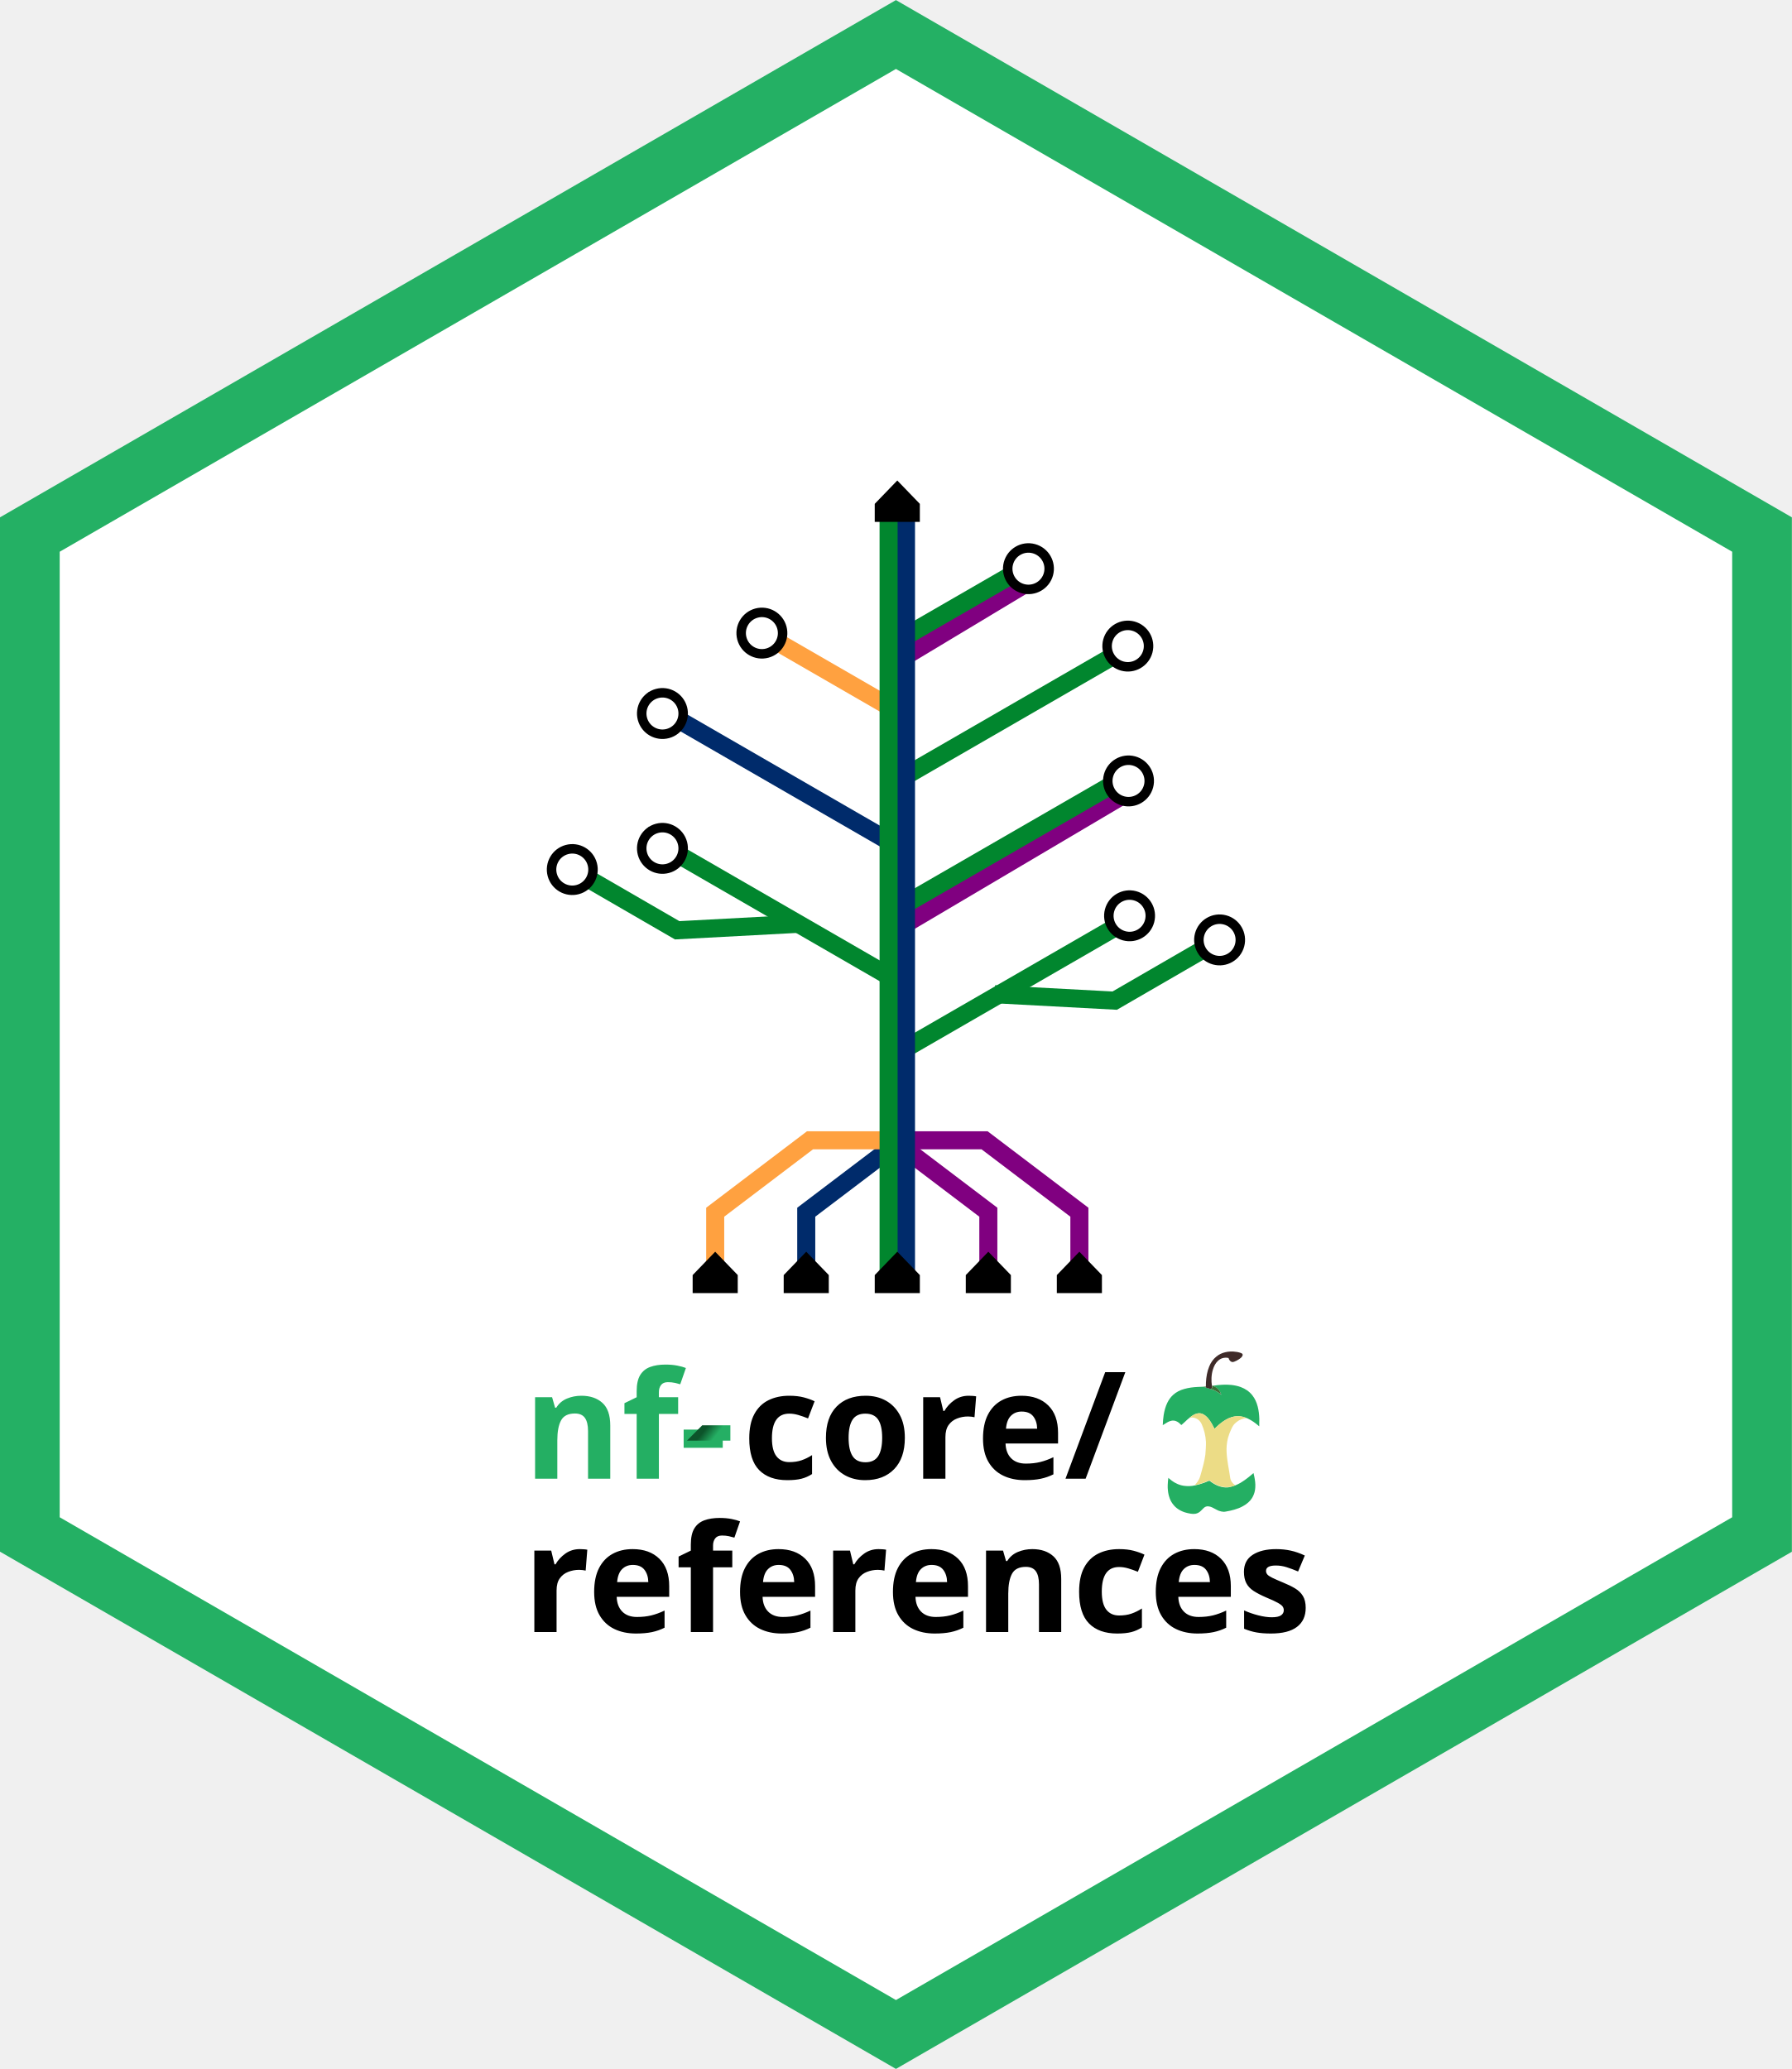
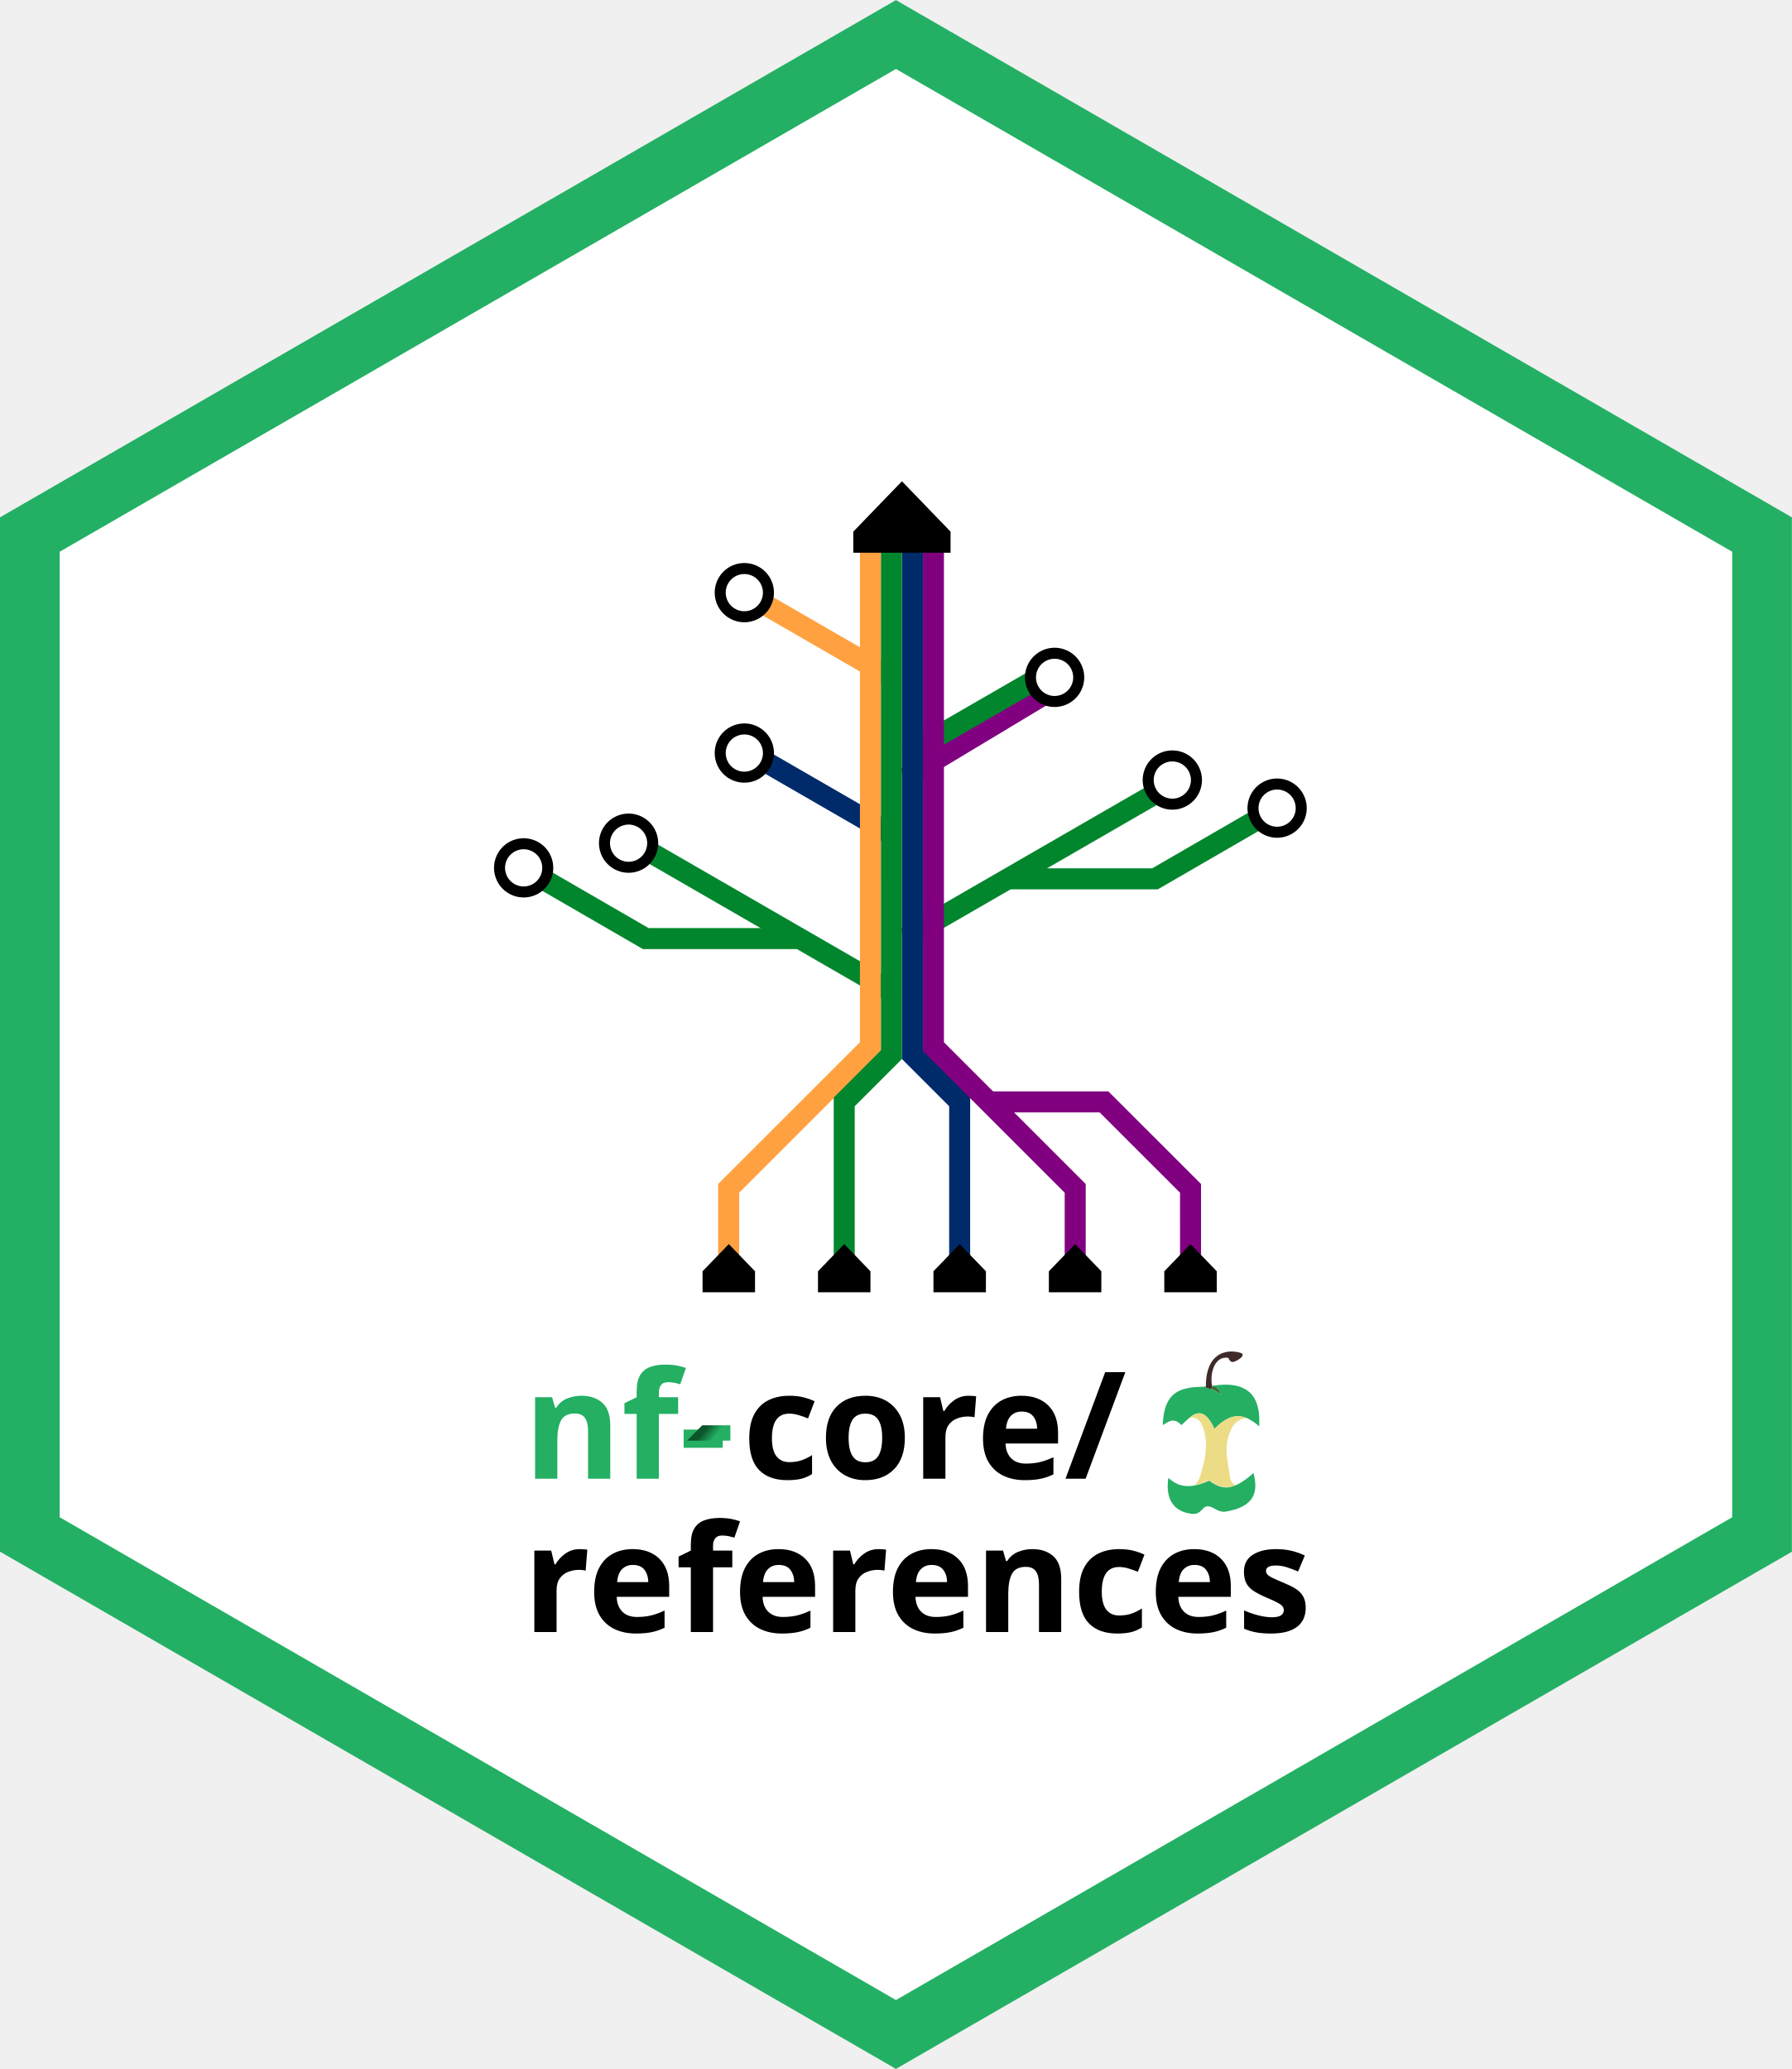
<svg xmlns="http://www.w3.org/2000/svg" width="4.399cm" height="5.08cm" viewBox="0 0 43.994 50.8" version="1.1" id="svg1">
  <defs id="defs1">
    <linearGradient id="f-22-3-1-7-8-1" x2="1" gradientTransform="matrix(37.93567,29.63859,-29.63859,37.93567,121.0979,274.1973)" gradientUnits="userSpaceOnUse">
      <stop id="stop12-6-8-2-3-6-1" offset="0" stop-color="#0c542a" />
      <stop id="stop14-1-5-0-3-8-5" offset=".215" stop-color="#0c542a" />
      <stop id="stop16-0-6-0-9-84-9" offset=".58" stop-color="#25af64" />
      <stop id="stop18-61-1-6-2-3-7" offset=".847" stop-color="#25af64" />
      <stop id="stop20-5-1-3-4-1-7" offset="1" stop-color="#25af64" />
    </linearGradient>
  </defs>
  <g id="layer1" transform="translate(-71.26857,-58.86979)">
    <g id="g10" transform="matrix(0.06595672,0,0,0.06595672,130.9337,79.44458)">
      <g id="g2-2-7-6-0-6" transform="matrix(0.2645833,0,0,0.2645833,-4127.828,-320.8078)">
        <path class="st0" d="m 13442.739,2896.002 -1218.5,-703.5 v -1407 l 1218.5,-703.5 1218.5,703.5 v 1407 z" id="path1-5-1-5-1-7-9-4-6-5" style="fill:#ffffff;fill-opacity:1;stroke:#000000" />
        <path class="st1" d="m 13442.739,2944.502 -1260.5,-727.8 v -1455.4 l 1260.5,-727.8 1260.5,727.8 v 1455.5 z m -1176.5,-776.2 1176.5,679.3 1176.5,-679.3 v -1358.6 l -1176.5,-679.3 -1176.5,679.3 z" id="path2-9-6-2-8-0-2-8-89-6" style="fill:#24b064;fill-opacity:1;stroke:none" />
      </g>
      <g id="g469-8-7-2-3" transform="matrix(0.2645833,0,0,0.2645833,-6110.631,-276.9723)">
        <g id="g24-3-2-66-9" transform="translate(20538.471,2032.072)">
          <text xml:space="preserve" style="font-size:209.867px;line-height:1.15;font-family:Inter;-inkscape-font-specification:Inter;text-align:end;text-decoration-color:#000000;letter-spacing:0px;text-anchor:end;fill:#000000;fill-opacity:1;stroke:none;stroke-width:8.118;stroke-dasharray:8.118, 8.118;paint-order:stroke markers fill" x="-126.774" y="132.044" id="text14-0-4-8-3-49-4">
            <tspan id="tspan14-9-8-7-5-5-8" x="-126.774" y="132.044" style="font-style:normal;font-variant:normal;font-weight:bold;font-stretch:normal;font-size:209.867px;font-family:'Maven Pro';-inkscape-font-specification:'Maven Pro Bold';text-align:start;text-anchor:start;fill:#000000;fill-opacity:1;stroke:none">references</tspan>
          </text>
          <g id="g15-1-1-3-1-0-1" transform="translate(3.4958484e-6,-433.0013)">
            <g id="g18-7-0-1-7-4-2">
              <g id="layer2-7-3-0-8-8-9" style="display:inline" transform="translate(-174.624,108)">
                <g id="g4209-1-0-0-9-7-3">
                  <path id="path24-1-4-5-4-1-9" d="m 1084.1,163.75 v 3.6 c -0.1,0 -0.1,0 -0.2,0.1 l -1.8,-1.5 c -4,-3.4 -8.3,-6.4 -13.1,-8.8 -0.8,-0.4 -1.6,-0.9 -2.5,-1.1 -0.1,-0.1 -0.2,-0.2 -0.3,-0.2 -1.8,-0.7 -3.6,-1.3 -5.5,-1.8 -4.1,-0.9 -8.2,-1 -12.3,-0.2 -5.3,1.1 -10,3.4 -14.5,6.4 -4.4,3 -8.4,6.5 -12.1,10.2 -0.7,0.7 -0.7,0.7 -1.1,-0.2 -2,-4.1 -4.2,-8.1 -6.9,-11.8 -2.1,-2.8 -4.4,-5.4 -7.4,-7.2 -3,-1.9 -6.3,-2.6 -9.8,-1.7 -4.3,1 -7.8,3.6 -11.1,6.4 -2,1.5 -3.8,3.3 -5.6,5 -1.7,1.5 -3.3,3 -5,4.5 -0.3,0.3 -0.5,0.3 -0.8,0 -1.7,-1.8 -3.5,-3.4 -5.6,-4.5 -3.1,-1.7 -6.3,-1.9 -9.6,-0.8 -2.8,0.9 -5.2,2.4 -7.7,4 -1,0.6 -1.9,1.3 -2.9,1.8 v -0.2 c 0.1,-0.2 0.1,-0.4 0.1,-0.6 0.2,-4.4 0.5,-8.9 1.2,-13.3 1,-6.1 2.5,-12 5.2,-17.5 2,-4.1 4.7,-7.9 8.1,-11 4.5,-4.1 9.8,-6.7 15.6,-8.3 6.3,-1.8 12.7,-2.6 19.2,-2.9 2.6,-0.1 5.1,-0.2 7.7,-0.3 1.3,0.5 2.6,0.8 3.9,1.2 1.9,0.6 3.8,1.2 5.7,1.7 1,0.4 1.9,0.7 2.9,1.1 3.7,1.3 7.3,3 10.4,5.5 0.8,0.6 1.6,1.3 2.4,2 -0.2,-0.6 -0.4,-1.1 -0.6,-1.7 -1.4,-3.7 -3.5,-6.7 -6.9,-8.8 -1.4,-0.9 -2.9,-1.5 -4.4,-2.3 0.1,0 0.3,0 0.4,-0.1 4.5,-0.8 9.1,-1.2 13.7,-1.4 3.9,-0.2 7.9,-0.1 11.8,0.3 4.6,0.5 9.1,1.4 13.4,3 6.4,2.4 11.9,6.1 16.2,11.5 3.7,4.7 6.1,10.1 7.6,15.9 1.5,5.7 2.1,11.6 2.3,17.5 -0.1,2.1 -0.1,4.3 -0.1,6.5" class="st0" style="fill:#24af63" />
                  <path id="path26-5-4-0-1-72-0" d="m 1084.1,157.15 h 0.1 v 6.6 h -0.1 z" class="st4" style="fill:#ecdc86" />
                  <path id="path28-9-4-3-6-7-8" d="m 1047.6,62.25 v 0.1 h -4.5 v -0.1 z" style="fill:#a0918f" />
                  <path id="path30-7-4-1-4-2-8" d="m 1050.5,250.65 c 2.5,-1 4.9,-2.3 7.3,-3.6 2.8,-1.7 5.4,-3.5 8,-5.4 2.2,-1.6 4.3,-3.3 6.4,-5.1 l 3.6,-3 c 0.2,-0.2 0.2,-0.1 0.3,0.1 0.4,1.6 0.7,3.3 1.1,5 0.5,2.3 0.8,4.6 1.1,6.9 0.3,2.7 0.4,5.3 0.2,8 -0.2,3.3 -0.8,6.6 -2,9.7 q -1.05,2.85 -2.7,5.4 c -1.4,2.2 -3,4.2 -5,5.9 -2.3,2.1 -4.9,3.9 -7.7,5.4 -3.7,2.1 -7.7,3.6 -11.8,4.8 -3.9,1.2 -7.9,2 -11.9,2.7 -1.1,0.2 -2.2,0.4 -3.3,0.4 -2.3,-0.1 -4.6,-0.6 -6.8,-1.4 -3.3,-1.3 -6.2,-3.3 -9.5,-4.8 -1.8,-0.8 -3.6,-1.4 -5.5,-1.5 -2.5,-0.2 -4.6,0.7 -6.4,2.4 l -3.9,3.9 c -2.2,2.2 -4.8,3.7 -7.9,4.2 -2.1,0.3 -4.1,0.2 -6.2,-0.1 -2.9,-0.4 -5.7,-1.1 -8.4,-1.9 -4,-1.3 -7.7,-3.1 -11.1,-5.7 -3.2,-2.4 -5.7,-5.4 -7.8,-8.8 -2.1,-3.5 -3.3,-7.2 -4.2,-11.1 -0.4,-1.7 -0.6,-3.5 -0.8,-5.2 -0.3,-2.5 -0.4,-4.9 -0.3,-7.4 0.1,-3.5 0.4,-6.9 0.9,-10.4 0.4,0.4 0.8,0.7 1.1,1 2.2,2 4.7,3.8 7.3,5.4 2.9,1.7 6.1,3.1 9.4,4 2.2,0.6 4.5,1 6.8,1.1 1.9,0.2 3.8,0.2 5.7,0.1 2.2,-0.1 4.5,-0.3 6.7,-0.9 0.3,0 0.6,0 0.8,-0.1 q 3,-0.6 6,-1.5 c 2.3,-0.7 4.5,-1.4 6.7,-2.2 2.1,-0.8 4.3,-1.7 6.4,-2.6 0.6,-0.3 1,-0.2 1.5,0.2 3.5,2.7 7.3,5 11.4,6.7 4.6,1.8 9.3,2.7 14.2,2.3 3.6,-0.7 7,-1.6 10.3,-2.9" class="st0" style="fill:#24af63" />
                  <path id="path32-7-7-80-3-26-5" d="m 1050.5,250.65 c -3.3,1.3 -6.7,2.2 -10.2,2.5 -4.9,0.4 -9.6,-0.5 -14.2,-2.3 -4.1,-1.6 -7.9,-3.9 -11.4,-6.7 -0.5,-0.4 -0.9,-0.5 -1.5,-0.2 -2.1,0.9 -4.2,1.8 -6.4,2.6 -2.2,0.8 -4.4,1.6 -6.7,2.2 -2,0.6 -4,1 -6,1.5 -0.3,0.1 -0.6,0.1 -0.8,0.1 l 2.1,-2.4 c 2.8,-3.2 4.8,-6.9 5.9,-11.1 1.6,-5.6 3.2,-11.3 4.6,-17 1,-4.2 1.8,-8.4 2.4,-12.7 0.4,-3.1 1,-14.9 0.8,-17.7 -0.5,-8.6 -2.4,-16.8 -5.9,-24.7 -2.1,-4.7 -5.7,-7.9 -10.7,-9.2 -2.2,-0.6 -4.4,-0.4 -6.5,0.3 -0.2,0.1 -0.3,0.2 -0.5,0.1 3.3,-2.8 6.7,-5.4 11.1,-6.4 3.5,-0.8 6.8,-0.2 9.8,1.7 3,1.9 5.3,4.4 7.4,7.2 2.7,3.7 4.9,7.7 6.9,11.8 0.4,0.9 0.4,0.9 1.1,0.2 3.7,-3.8 7.7,-7.3 12.1,-10.2 4.4,-3 9.2,-5.3 14.5,-6.4 4.1,-0.8 8.2,-0.7 12.3,0.2 1.9,0.4 3.7,1 5.5,1.8 0.1,0.1 0.3,0.1 0.3,0.2 -5.3,0.1 -9.8,2.1 -13.9,5.2 -2,1.5 -3.8,3.2 -5.2,5.3 -1.1,1.7 -2.1,3.6 -2.9,5.5 -1.8,3.8 -3.3,7.8 -4.4,11.9 -0.9,3.5 -1.5,7.1 -1.8,10.7 -0.2,2.8 -0.3,5.6 -0.2,8.4 0.1,3.4 0.5,6.8 0.9,10.3 0.7,5.7 1.7,11.4 2.7,17.1 0.5,3.1 0.9,6.3 1.5,9.5 0.7,4.6 3.3,8 7,10.6 0,-0.1 0.2,0 0.3,0.1" class="st4" style="fill:#ecdc86" />
                  <path id="path34-6-6-17-5-1-0" d="m 1043.1,62.35 h 4.5 c 3.6,0.2 7.2,0.8 10.6,2 2.7,0.9 3.3,2.7 1.7,5 -1.1,1.6 -2.7,2.8 -4.4,3.9 -2.1,1.4 -4.4,2.6 -6.9,3.5 -2.5,1 -4.9,0 -6.5,-2.5 -0.5,-0.8 -0.9,-1.6 -1.1,-2.5 -0.1,-0.3 -0.2,-0.4 -0.5,-0.4 -5.6,-1 -10.6,0.3 -14.7,4.3 -3.4,3.2 -5.4,7.3 -6.8,11.7 -1.3,4 -1.9,8 -2.1,12.2 -0.2,3.7 0.1,7.4 0.6,11 0.1,0.6 0.3,1.2 0.3,1.9 0.1,0.8 -0.2,1.5 -0.8,1.9 -0.7,0.5 -1.5,0.4 -2.3,0.4 -1.9,-0.6 -3.8,-1.2 -5.7,-1.7 v -1.3 c 0,-2 0,-3.9 0.1,-5.9 0.4,-7.7 1.6,-15.3 4.6,-22.5 2.2,-5.4 5.4,-10.1 9.9,-13.8 3.7,-3.1 7.9,-5.1 12.6,-6.2 2.4,-0.6 4.6,-0.9 6.9,-1" style="fill:#3f2b29" />
                  <path id="path36-7-31-9-4-0-9" d="m 1014.8,114.65 c 0.8,0 1.6,0.1 2.3,-0.4 0.7,-0.5 0.9,-1.2 0.8,-1.9 -0.1,-0.6 -0.2,-1.3 -0.3,-1.9 0.4,0 0.7,-0.1 1.1,-0.1 1.4,0.8 2.9,1.5 4.4,2.3 3.4,2.1 5.5,5.1 6.9,8.8 0.2,0.6 0.4,1.1 0.6,1.7 -0.8,-0.7 -1.6,-1.4 -2.4,-2 -3.2,-2.4 -6.7,-4.1 -10.4,-5.5 -1.1,-0.3 -2,-0.6 -3,-1" class="st7" style="fill:#396e35" />
                  <path id="path38-3-7-1-8-6-6" d="m 1009.1,111.65 v 1.3 c -1.3,-0.4 -2.6,-0.7 -3.9,-1.2 1.4,-0.1 2.7,-0.1 3.9,-0.1" class="st7" style="fill:#396e35" />
                </g>
              </g>
              <text id="text53-6-5-0-7-1-3" x="-125.725" y="349.245" font-size="209.87" font-weight="bold" style="font-weight:700;font-size:209.87px;font-family:'Maven Pro'">
                <tspan id="tspan55-5-9-3-3-5-8" x="-125.725" y="349.245" class="st0 st1 st2" font-size="209.87" font-weight="bold" style="font-weight:700;font-size:209.867px;font-family:'Maven Pro';fill:#24af63">nf-</tspan>
              </text>
              <text id="text69-63-6-5-3-9-5" x="182.517" y="349.245" font-size="209.87" font-weight="bold" style="font-weight:700;font-size:209.87px;font-family:'Maven Pro';fill:#000000;fill-opacity:1">
                <tspan id="tspan71-9-2-9-5-4-6" x="182.517" y="349.245" class="st0 st1 st2" font-size="209.87" font-weight="bold" style="font-weight:700;font-size:209.867px;font-family:'Maven Pro';fill:#000000;fill-opacity:1">
                  <tspan id="tspan73-4-1-4-0-9-1" style="fill:#000000;fill-opacity:1">core/</tspan>
                </tspan>
              </text>
              <path id="path67-8-7-8-1-0-1" d="m 125.813,274.116 -21.532,21.616 h 61.092 v -21.617 z" style="fill:url(#f-22-3-1-7-8-1)" />
            </g>
          </g>
        </g>
      </g>
-       <g id="g7" transform="matrix(2.422948,0,0,2.422948,-166.1735,-1574.057)">
-         <g id="g6" transform="translate(0,60.62552)">
-           <g id="g68" transform="matrix(1.020729,-0.5893183,0.5893183,1.020729,-341.9764,531.6723)">
-             <path id="path67-2" d="m 137.35,96.027 -21.075,0.374" style="display:inline;fill:none;stroke:#800080;stroke-width:2.352;stroke-linecap:butt;stroke-linejoin:miter;stroke-miterlimit:4;stroke-dasharray:none;stroke-dashoffset:0;stroke-opacity:1" />
-             <path id="path68" d="M 138.473,94.156 H 117.772" style="display:inline;fill:none;stroke:#01862e;stroke-width:2.352;stroke-linecap:butt;stroke-linejoin:miter;stroke-miterlimit:4;stroke-dasharray:none;stroke-dashoffset:0;stroke-opacity:1" />
+       <g id="g210" transform="matrix(14.87373,0,0,14.87373,-1401.616,-562.8003)">
+         <g id="g209" transform="matrix(1.260331,0,0,1.260331,-14.56511,-10.16858)">
+           <g id="g186-4" transform="matrix(1.116151,0,0,1.116151,-6.498486,-6.472922)">
+             <path id="path130-5" d="m 48.865,40.238 2.553,1.478 h 2.738" style="display:inline;fill:none;stroke:#01862e;stroke-width:0.374;stroke-linecap:butt;stroke-linejoin:miter;stroke-miterlimit:4;stroke-dasharray:none;stroke-dashoffset:0;stroke-opacity:1" />
+             <circle cx="37.097" cy="51.825" fill="#ffffff" stroke="#000000" stroke-width="0.196" id="circle130-0" r="0.429" transform="rotate(-15)" />
+             <path id="path131-3" d="m 50.732,39.738 5.113,2.952" style="display:inline;fill:none;stroke:#01862e;stroke-width:0.374;stroke-linecap:butt;stroke-linejoin:miter;stroke-miterlimit:4;stroke-dasharray:none;stroke-dashoffset:0;stroke-opacity:1" />
+             <circle cx="39.014" cy="51.884" fill="#ffffff" stroke="#000000" stroke-width="0.196" id="circle131-6" r="0.429" transform="rotate(-15)" />
          </g>
-           <circle cx="0.026" cy="-566.965" fill="#ffffff" stroke="#000000" stroke-width="1.455" id="circle11" r="3.184" transform="rotate(-165)" />
+           <g id="g184-1" transform="matrix(0.1773239,0,0,0.1773239,76.95838,41.48213)">
+             <path id="path134-0" d="m -138.355,-47.988 19.223,11.099" style="display:inline;fill:none;stroke:#ffa140;stroke-width:2.352;stroke-linecap:butt;stroke-linejoin:miter;stroke-miterlimit:4;stroke-dasharray:none;stroke-dashoffset:0;stroke-opacity:1" />
+             <circle cx="-119.263" cy="-80.204" fill="#ffffff" stroke="#000000" stroke-width="1.235" id="circle134-6" r="2.701" transform="rotate(-15)" />
+           </g>
+           <path id="path140-3" d="m 61.749,36.785 -5.707,3.295" style="display:inline;fill:none;stroke:#01862e;stroke-width:0.417;stroke-linecap:butt;stroke-linejoin:miter;stroke-miterlimit:4;stroke-dasharray:none;stroke-dashoffset:0;stroke-opacity:1" />
+           <circle cx="68.819" cy="19.803" fill="#ffffff" stroke="#000000" stroke-width="0.219" id="circle140-2" r="0.479" transform="rotate(15)" />
+           <g id="g143-0" transform="matrix(0.1712818,0.04589481,-0.04589481,0.1712818,47.23349,1.078979)">
+             <path id="path143-6" d="m 143.336,172.784 -13.113,13.144 -16.138,4.324" style="display:inline;fill:none;stroke:#01862e;stroke-width:2.352;stroke-linecap:butt;stroke-linejoin:miter;stroke-miterlimit:4;stroke-dasharray:none;stroke-dashoffset:0;stroke-opacity:1" />
+             <circle cx="141.379" cy="174.743" fill="#ffffff" stroke="#000000" stroke-width="1.235" id="circle143-1" r="2.701" />
+           </g>
+           <g id="g185-5" transform="matrix(0.1773239,0,0,0.1773239,76.95838,35.53845)">
+             <g id="g146-5" transform="rotate(-30,-166.3937,489.0879)">
+               <path id="path145-4" d="m 137.35,96.027 -21.075,0.374" style="display:inline;fill:none;stroke:#800080;stroke-width:2.352;stroke-linecap:butt;stroke-linejoin:miter;stroke-miterlimit:4;stroke-dasharray:none;stroke-dashoffset:0;stroke-opacity:1" />
+               <path id="path146-7" d="M 138.473,94.156 H 117.772" style="display:inline;fill:none;stroke:#01862e;stroke-width:2.352;stroke-linecap:butt;stroke-linejoin:miter;stroke-miterlimit:4;stroke-dasharray:none;stroke-dashoffset:0;stroke-opacity:1" />
+             </g>
+             <circle cx="98.695" cy="-22.723" fill="#ffffff" stroke="#000000" stroke-width="1.235" id="circle146-6" r="2.701" transform="rotate(-165)" />
+           </g>
+           <g id="g183-5" transform="matrix(0.1773239,0,0,0.1773239,76.95838,41.55064)">
+             <path id="path158-6" d="m -138.355,-30.795 19.223,11.099" style="display:inline;fill:none;stroke:#002b6b;stroke-width:2.352;stroke-linecap:butt;stroke-linejoin:miter;stroke-miterlimit:4;stroke-dasharray:none;stroke-dashoffset:0;stroke-opacity:1" />
+             <circle cx="-123.813" cy="63.223" fill="#ffffff" stroke="#000000" stroke-width="1.235" id="circle158-9" r="2.701" transform="matrix(0.9659258,-0.258819,-0.258819,-0.9659258,0,0)" />
+           </g>
+           <path style="display:inline;fill:none;stroke:#ffa140;stroke-width:0.417;stroke-linecap:butt;stroke-linejoin:miter;stroke-miterlimit:4;stroke-dasharray:none;stroke-dashoffset:0;stroke-opacity:1" d="m 55.354,32.013 v 10.221 l -2.815,2.815 v 1.877" id="path163-3" />
+           <path style="display:inline;fill:none;stroke:#002b6b;stroke-width:0.417;stroke-linecap:butt;stroke-linejoin:miter;stroke-miterlimit:4;stroke-dasharray:none;stroke-dashoffset:0;stroke-opacity:1" d="m 56.188,32.013 -3.54e-4,10.381 0.938,0.938 v 3.754" id="path164-7" />
+           <path style="display:inline;fill:none;stroke:#01862e;stroke-width:0.417;stroke-linecap:butt;stroke-linejoin:miter;stroke-miterlimit:4;stroke-dasharray:none;stroke-dashoffset:0;stroke-opacity:1" d="m 55.771,32.013 3.55e-4,10.381 -0.938,0.938 v 3.754" id="path165-4" />
+           <path style="display:inline;fill:none;stroke:#800080;stroke-width:0.417;stroke-linecap:butt;stroke-linejoin:miter;stroke-miterlimit:4;stroke-dasharray:none;stroke-dashoffset:0;stroke-opacity:1" d="m 56.605,32.013 v 10.221 l 2.815,2.815 v 1.877" id="path166-5" />
+           <path id="path169-2" d="m 59.939,47.113 v -0.417 h 1.77e-4 l -0.521,-0.54 -0.521,0.54 v 0.417 z" style="color:#000000;font-style:normal;font-variant:normal;font-weight:normal;font-stretch:normal;font-size:medium;line-height:normal;font-family:sans-serif;font-variant-ligatures:normal;font-variant-position:normal;font-variant-caps:normal;font-variant-numeric:normal;font-variant-alternates:normal;font-feature-settings:normal;text-indent:0;text-align:start;text-decoration:none;text-decoration-line:none;text-decoration-style:solid;text-decoration-color:#000000;letter-spacing:normal;word-spacing:normal;text-transform:none;writing-mode:lr-tb;direction:ltr;text-orientation:mixed;dominant-baseline:auto;baseline-shift:baseline;text-anchor:start;white-space:normal;shape-padding:0;clip-rule:nonzero;display:inline;overflow:visible;visibility:visible;isolation:auto;mix-blend-mode:normal;color-interpolation:sRGB;color-interpolation-filters:linearRGB;solid-color:#000000;solid-opacity:1;vector-effect:none;fill:#000000;fill-opacity:1;fill-rule:nonzero;stroke:none;stroke-width:0.417;stroke-linecap:butt;stroke-linejoin:miter;stroke-miterlimit:4;stroke-dasharray:none;stroke-dashoffset:0;stroke-opacity:1;color-rendering:auto;image-rendering:auto;shape-rendering:auto;text-rendering:auto;enable-background:accumulate" />
+           <path id="path172-5" d="m 53.062,47.113 v -0.417 h 1.77e-4 l -0.521,-0.54 -0.521,0.54 v 0.417 z" style="color:#000000;font-style:normal;font-variant:normal;font-weight:normal;font-stretch:normal;font-size:medium;line-height:normal;font-family:sans-serif;font-variant-ligatures:normal;font-variant-position:normal;font-variant-caps:normal;font-variant-numeric:normal;font-variant-alternates:normal;font-feature-settings:normal;text-indent:0;text-align:start;text-decoration:none;text-decoration-line:none;text-decoration-style:solid;text-decoration-color:#000000;letter-spacing:normal;word-spacing:normal;text-transform:none;writing-mode:lr-tb;direction:ltr;text-orientation:mixed;dominant-baseline:auto;baseline-shift:baseline;text-anchor:start;white-space:normal;shape-padding:0;clip-rule:nonzero;display:inline;overflow:visible;visibility:visible;isolation:auto;mix-blend-mode:normal;color-interpolation:sRGB;color-interpolation-filters:linearRGB;solid-color:#000000;solid-opacity:1;vector-effect:none;fill:#000000;fill-opacity:1;fill-rule:nonzero;stroke:none;stroke-width:0.417;stroke-linecap:butt;stroke-linejoin:miter;stroke-miterlimit:4;stroke-dasharray:none;stroke-dashoffset:0;stroke-opacity:1;color-rendering:auto;image-rendering:auto;shape-rendering:auto;text-rendering:auto;enable-background:accumulate" />
+           <path id="path175-4" d="m 57.647,47.113 v -0.417 h 1.78e-4 l -0.521,-0.54 -0.521,0.54 v 0.417 z" style="color:#000000;font-style:normal;font-variant:normal;font-weight:normal;font-stretch:normal;font-size:medium;line-height:normal;font-family:sans-serif;font-variant-ligatures:normal;font-variant-position:normal;font-variant-caps:normal;font-variant-numeric:normal;font-variant-alternates:normal;font-feature-settings:normal;text-indent:0;text-align:start;text-decoration:none;text-decoration-line:none;text-decoration-style:solid;text-decoration-color:#000000;letter-spacing:normal;word-spacing:normal;text-transform:none;writing-mode:lr-tb;direction:ltr;text-orientation:mixed;dominant-baseline:auto;baseline-shift:baseline;text-anchor:start;white-space:normal;shape-padding:0;clip-rule:nonzero;display:inline;overflow:visible;visibility:visible;isolation:auto;mix-blend-mode:normal;color-interpolation:sRGB;color-interpolation-filters:linearRGB;solid-color:#000000;solid-opacity:1;vector-effect:none;fill:#000000;fill-opacity:1;fill-rule:nonzero;stroke:none;stroke-width:0.417;stroke-linecap:butt;stroke-linejoin:miter;stroke-miterlimit:4;stroke-dasharray:none;stroke-dashoffset:0;stroke-opacity:1;color-rendering:auto;image-rendering:auto;shape-rendering:auto;text-rendering:auto;enable-background:accumulate" />
+           <path id="path178-7" d="m 55.354,47.113 v -0.417 h 1.78e-4 l -0.521,-0.54 -0.521,0.54 v 0.417 z" style="color:#000000;font-style:normal;font-variant:normal;font-weight:normal;font-stretch:normal;font-size:medium;line-height:normal;font-family:sans-serif;font-variant-ligatures:normal;font-variant-position:normal;font-variant-caps:normal;font-variant-numeric:normal;font-variant-alternates:normal;font-feature-settings:normal;text-indent:0;text-align:start;text-decoration:none;text-decoration-line:none;text-decoration-style:solid;text-decoration-color:#000000;letter-spacing:normal;word-spacing:normal;text-transform:none;writing-mode:lr-tb;direction:ltr;text-orientation:mixed;dominant-baseline:auto;baseline-shift:baseline;text-anchor:start;white-space:normal;shape-padding:0;clip-rule:nonzero;display:inline;overflow:visible;visibility:visible;isolation:auto;mix-blend-mode:normal;color-interpolation:sRGB;color-interpolation-filters:linearRGB;solid-color:#000000;solid-opacity:1;vector-effect:none;fill:#000000;fill-opacity:1;fill-rule:nonzero;stroke:none;stroke-width:0.417;stroke-linecap:butt;stroke-linejoin:miter;stroke-miterlimit:4;stroke-dasharray:none;stroke-dashoffset:0;stroke-opacity:1;color-rendering:auto;image-rendering:auto;shape-rendering:auto;text-rendering:auto;enable-background:accumulate" />
+           <path id="path179-4" d="m 56.945,32.426 v -0.419 h 3.55e-4 l -0.966,-1.001 -0.966,1.001 v 0.419 z" style="color:#000000;font-style:normal;font-variant:normal;font-weight:normal;font-stretch:normal;font-size:medium;line-height:normal;font-family:sans-serif;font-variant-ligatures:normal;font-variant-position:normal;font-variant-caps:normal;font-variant-numeric:normal;font-variant-alternates:normal;font-feature-settings:normal;text-indent:0;text-align:start;text-decoration:none;text-decoration-line:none;text-decoration-style:solid;text-decoration-color:#000000;letter-spacing:normal;word-spacing:normal;text-transform:none;writing-mode:lr-tb;direction:ltr;text-orientation:mixed;dominant-baseline:auto;baseline-shift:baseline;text-anchor:start;white-space:normal;shape-padding:0;clip-rule:nonzero;display:inline;overflow:visible;visibility:visible;isolation:auto;mix-blend-mode:normal;color-interpolation:sRGB;color-interpolation-filters:linearRGB;solid-color:#000000;solid-opacity:1;vector-effect:none;fill:#000000;fill-opacity:1;fill-rule:nonzero;stroke:none;stroke-width:0.773;stroke-linecap:butt;stroke-linejoin:miter;stroke-miterlimit:4;stroke-dasharray:none;stroke-dashoffset:0;stroke-opacity:1;color-rendering:auto;image-rendering:auto;shape-rendering:auto;text-rendering:auto;enable-background:accumulate" />
+           <path style="display:inline;fill:none;stroke:#800080;stroke-width:0.417;stroke-linecap:butt;stroke-linejoin:miter;stroke-miterlimit:4;stroke-dasharray:none;stroke-dashoffset:0;stroke-opacity:1" d="m 57.706,43.332 h 2.286 l 1.718,1.717 5.32e-4,1.877" id="path180-4" />
+           <path id="path183-3" d="m 62.231,47.113 v -0.417 h 1.77e-4 l -0.521,-0.54 -0.521,0.54 v 0.417 z" style="color:#000000;font-style:normal;font-variant:normal;font-weight:normal;font-stretch:normal;font-size:medium;line-height:normal;font-family:sans-serif;font-variant-ligatures:normal;font-variant-position:normal;font-variant-caps:normal;font-variant-numeric:normal;font-variant-alternates:normal;font-feature-settings:normal;text-indent:0;text-align:start;text-decoration:none;text-decoration-line:none;text-decoration-style:solid;text-decoration-color:#000000;letter-spacing:normal;word-spacing:normal;text-transform:none;writing-mode:lr-tb;direction:ltr;text-orientation:mixed;dominant-baseline:auto;baseline-shift:baseline;text-anchor:start;white-space:normal;shape-padding:0;clip-rule:nonzero;display:inline;overflow:visible;visibility:visible;isolation:auto;mix-blend-mode:normal;color-interpolation:sRGB;color-interpolation-filters:linearRGB;solid-color:#000000;solid-opacity:1;vector-effect:none;fill:#000000;fill-opacity:1;fill-rule:nonzero;stroke:none;stroke-width:0.417;stroke-linecap:butt;stroke-linejoin:miter;stroke-miterlimit:4;stroke-dasharray:none;stroke-dashoffset:0;stroke-opacity:1;color-rendering:auto;image-rendering:auto;shape-rendering:auto;text-rendering:auto;enable-background:accumulate" />
        </g>
-         <g id="g5" transform="translate(0,122.3248)">
-           <path id="path52" d="m -190.544,494.207 22.657,13.081" style="display:inline;fill:none;stroke:#ffa140;stroke-width:2.772;stroke-linecap:butt;stroke-linejoin:miter;stroke-miterlimit:4;stroke-dasharray:none;stroke-dashoffset:0;stroke-opacity:1" />
-           <circle cx="-309.654" cy="430.359" fill="#ffffff" stroke="#000000" stroke-width="1.455" id="circle52" r="3.184" transform="rotate(-15)" />
-         </g>
-         <path id="path113" d="m -166.335,696.099 -14.568,11.045 v 11.045" style="display:inline;fill:none;stroke:#002b6b;stroke-width:2.772;stroke-linecap:butt;stroke-linejoin:miter;stroke-miterlimit:4;stroke-dasharray:none;stroke-dashoffset:0;stroke-opacity:1" />
-         <path id="path124" d="m -167.496,696.099 14.568,11.045 v 11.045" style="display:inline;fill:none;stroke:#800080;stroke-width:2.772;stroke-linecap:butt;stroke-linejoin:miter;stroke-miterlimit:4;stroke-dasharray:none;stroke-dashoffset:0;stroke-opacity:1" />
-         <path style="display:inline;fill:none;stroke:#ffa140;stroke-width:2.772;stroke-linecap:butt;stroke-linejoin:miter;stroke-miterlimit:4;stroke-dasharray:none;stroke-dashoffset:0;stroke-opacity:1" d="m -166.916,696.092 h -13.407 l -14.568,11.052 v 11.045" id="path26-6" />
-         <path style="display:inline;fill:none;stroke:#800080;stroke-width:2.772;stroke-linecap:butt;stroke-linejoin:miter;stroke-miterlimit:4;stroke-dasharray:none;stroke-dashoffset:0;stroke-opacity:1" d="M -138.941,718.189 V 707.144 l -14.568,-11.052 h -13.407" id="path94" />
-         <path id="path142" d="m -219.672,652.862 18.939,10.964 18.444,-0.985" style="display:inline;fill:none;stroke:#01862e;stroke-width:2.772;stroke-linecap:butt;stroke-linejoin:miter;stroke-miterlimit:4;stroke-dasharray:none;stroke-dashoffset:0;stroke-opacity:1" />
-         <path id="path98" d="m -205.821,649.152 37.935,21.902" style="display:inline;fill:none;stroke:#01862e;stroke-width:2.772;stroke-linecap:butt;stroke-linejoin:miter;stroke-miterlimit:4;stroke-dasharray:none;stroke-dashoffset:0;stroke-opacity:1" />
-         <path id="path137" d="m -128.566,660.569 -37.935,21.902" style="display:inline;fill:none;stroke:#01862e;stroke-width:2.772;stroke-linecap:butt;stroke-linejoin:miter;stroke-miterlimit:4;stroke-dasharray:none;stroke-dashoffset:0;stroke-opacity:1" />
-         <g id="g78" transform="matrix(1.138475,0.3050536,-0.3050536,1.138475,-225.0487,423.2364)">
-           <path id="path79" d="m 143.336,172.784 -13.113,13.144 -15.332,3.243" style="display:inline;fill:none;stroke:#01862e;stroke-width:2.352;stroke-linecap:butt;stroke-linejoin:miter;stroke-miterlimit:4;stroke-dasharray:none;stroke-dashoffset:0;stroke-opacity:1" />
-           <circle cx="141.379" cy="174.743" fill="#ffffff" stroke="#000000" stroke-width="1.235" id="circle8" r="2.701" />
-         </g>
-         <g id="g74" transform="matrix(1.020729,-0.5893183,0.5893183,1.020729,-341.9852,633.4481)">
-           <path id="path73" d="m 152.318,96.027 -36.042,0.374" style="display:inline;fill:none;stroke:#800080;stroke-width:2.352;stroke-linecap:butt;stroke-linejoin:miter;stroke-miterlimit:4;stroke-dasharray:none;stroke-dashoffset:0;stroke-opacity:1" />
-           <path id="path74" d="M 153.44,94.156 H 117.772" style="display:inline;fill:none;stroke:#01862e;stroke-width:2.352;stroke-linecap:butt;stroke-linejoin:miter;stroke-miterlimit:4;stroke-dasharray:none;stroke-dashoffset:0;stroke-opacity:1" />
-         </g>
-         <path id="path126" d="m -128.566,618.695 -37.935,21.902" style="display:inline;fill:none;stroke:#01862e;stroke-width:2.772;stroke-linecap:butt;stroke-linejoin:miter;stroke-miterlimit:4;stroke-dasharray:none;stroke-dashoffset:0;stroke-opacity:1" />
-         <path id="path76" d="m -205.821,628.432 37.935,21.902" style="display:inline;fill:none;stroke:#002b6b;stroke-width:2.772;stroke-linecap:butt;stroke-linejoin:miter;stroke-miterlimit:4;stroke-dasharray:none;stroke-dashoffset:0;stroke-opacity:1" />
-         <g id="g57" transform="matrix(1.178637,0,0,1.178637,-290.946,410.6129)">
-           <path id="path50" d="M 106.366,160.815 V 260.959" style="display:inline;fill:none;stroke:#002b6b;stroke-width:2.352;stroke-linecap:butt;stroke-linejoin:miter;stroke-miterlimit:4;stroke-dasharray:none;stroke-dashoffset:0;stroke-opacity:1" />
-           <path id="path92" d="M 104.098,160.815 V 260.959" style="display:inline;fill:none;stroke:#01862e;stroke-width:2.352;stroke-linecap:butt;stroke-linejoin:miter;stroke-miterlimit:4;stroke-dasharray:none;stroke-dashoffset:0;stroke-opacity:1" />
-         </g>
-         <path id="path1379" d="m -191.428,719.575 v -2.771 h 0.002 l -3.465,-3.588 -3.464,3.588 v 2.771 z" style="color:#000000;font-style:normal;font-variant:normal;font-weight:normal;font-stretch:normal;font-size:medium;line-height:normal;font-family:sans-serif;font-variant-ligatures:normal;font-variant-position:normal;font-variant-caps:normal;font-variant-numeric:normal;font-variant-alternates:normal;font-feature-settings:normal;text-indent:0;text-align:start;text-decoration:none;text-decoration-line:none;text-decoration-style:solid;text-decoration-color:#000000;letter-spacing:normal;word-spacing:normal;text-transform:none;writing-mode:lr-tb;direction:ltr;text-orientation:mixed;dominant-baseline:auto;baseline-shift:baseline;text-anchor:start;white-space:normal;shape-padding:0;clip-rule:nonzero;display:inline;overflow:visible;visibility:visible;isolation:auto;mix-blend-mode:normal;color-interpolation:sRGB;color-interpolation-filters:linearRGB;solid-color:#000000;solid-opacity:1;vector-effect:none;fill:#000000;fill-opacity:1;fill-rule:nonzero;stroke:none;stroke-width:2.771;stroke-linecap:butt;stroke-linejoin:miter;stroke-miterlimit:4;stroke-dasharray:none;stroke-dashoffset:0;stroke-opacity:1;color-rendering:auto;image-rendering:auto;shape-rendering:auto;text-rendering:auto;enable-background:accumulate" />
-         <path id="path234" d="m -177.44,719.575 v -2.771 h 0.002 l -3.465,-3.588 -3.464,3.588 v 2.771 z" style="color:#000000;font-style:normal;font-variant:normal;font-weight:normal;font-stretch:normal;font-size:medium;line-height:normal;font-family:sans-serif;font-variant-ligatures:normal;font-variant-position:normal;font-variant-caps:normal;font-variant-numeric:normal;font-variant-alternates:normal;font-feature-settings:normal;text-indent:0;text-align:start;text-decoration:none;text-decoration-line:none;text-decoration-style:solid;text-decoration-color:#000000;letter-spacing:normal;word-spacing:normal;text-transform:none;writing-mode:lr-tb;direction:ltr;text-orientation:mixed;dominant-baseline:auto;baseline-shift:baseline;text-anchor:start;white-space:normal;shape-padding:0;clip-rule:nonzero;display:inline;overflow:visible;visibility:visible;isolation:auto;mix-blend-mode:normal;color-interpolation:sRGB;color-interpolation-filters:linearRGB;solid-color:#000000;solid-opacity:1;vector-effect:none;fill:#000000;fill-opacity:1;fill-rule:nonzero;stroke:none;stroke-width:2.771;stroke-linecap:butt;stroke-linejoin:miter;stroke-miterlimit:4;stroke-dasharray:none;stroke-dashoffset:0;stroke-opacity:1;color-rendering:auto;image-rendering:auto;shape-rendering:auto;text-rendering:auto;enable-background:accumulate" />
-         <path id="path236" d="m -149.465,719.575 v -2.771 h 0.001 l -3.465,-3.588 -3.464,3.588 v 2.771 z" style="color:#000000;font-style:normal;font-variant:normal;font-weight:normal;font-stretch:normal;font-size:medium;line-height:normal;font-family:sans-serif;font-variant-ligatures:normal;font-variant-position:normal;font-variant-caps:normal;font-variant-numeric:normal;font-variant-alternates:normal;font-feature-settings:normal;text-indent:0;text-align:start;text-decoration:none;text-decoration-line:none;text-decoration-style:solid;text-decoration-color:#000000;letter-spacing:normal;word-spacing:normal;text-transform:none;writing-mode:lr-tb;direction:ltr;text-orientation:mixed;dominant-baseline:auto;baseline-shift:baseline;text-anchor:start;white-space:normal;shape-padding:0;clip-rule:nonzero;display:inline;overflow:visible;visibility:visible;isolation:auto;mix-blend-mode:normal;color-interpolation:sRGB;color-interpolation-filters:linearRGB;solid-color:#000000;solid-opacity:1;vector-effect:none;fill:#000000;fill-opacity:1;fill-rule:nonzero;stroke:none;stroke-width:2.771;stroke-linecap:butt;stroke-linejoin:miter;stroke-miterlimit:4;stroke-dasharray:none;stroke-dashoffset:0;stroke-opacity:1;color-rendering:auto;image-rendering:auto;shape-rendering:auto;text-rendering:auto;enable-background:accumulate" />
-         <path id="path237" d="m -135.478,719.575 v -2.771 h 0.001 l -3.465,-3.588 -3.464,3.588 v 2.771 z" style="color:#000000;font-style:normal;font-variant:normal;font-weight:normal;font-stretch:normal;font-size:medium;line-height:normal;font-family:sans-serif;font-variant-ligatures:normal;font-variant-position:normal;font-variant-caps:normal;font-variant-numeric:normal;font-variant-alternates:normal;font-feature-settings:normal;text-indent:0;text-align:start;text-decoration:none;text-decoration-line:none;text-decoration-style:solid;text-decoration-color:#000000;letter-spacing:normal;word-spacing:normal;text-transform:none;writing-mode:lr-tb;direction:ltr;text-orientation:mixed;dominant-baseline:auto;baseline-shift:baseline;text-anchor:start;white-space:normal;shape-padding:0;clip-rule:nonzero;display:inline;overflow:visible;visibility:visible;isolation:auto;mix-blend-mode:normal;color-interpolation:sRGB;color-interpolation-filters:linearRGB;solid-color:#000000;solid-opacity:1;vector-effect:none;fill:#000000;fill-opacity:1;fill-rule:nonzero;stroke:none;stroke-width:2.771;stroke-linecap:butt;stroke-linejoin:miter;stroke-miterlimit:4;stroke-dasharray:none;stroke-dashoffset:0;stroke-opacity:1;color-rendering:auto;image-rendering:auto;shape-rendering:auto;text-rendering:auto;enable-background:accumulate" />
-         <path id="path235" d="m -163.452,719.575 v -2.771 h 10e-4 l -3.465,-3.588 -3.464,3.588 v 2.771 z" style="color:#000000;font-style:normal;font-variant:normal;font-weight:normal;font-stretch:normal;font-size:medium;line-height:normal;font-family:sans-serif;font-variant-ligatures:normal;font-variant-position:normal;font-variant-caps:normal;font-variant-numeric:normal;font-variant-alternates:normal;font-feature-settings:normal;text-indent:0;text-align:start;text-decoration:none;text-decoration-line:none;text-decoration-style:solid;text-decoration-color:#000000;letter-spacing:normal;word-spacing:normal;text-transform:none;writing-mode:lr-tb;direction:ltr;text-orientation:mixed;dominant-baseline:auto;baseline-shift:baseline;text-anchor:start;white-space:normal;shape-padding:0;clip-rule:nonzero;display:inline;overflow:visible;visibility:visible;isolation:auto;mix-blend-mode:normal;color-interpolation:sRGB;color-interpolation-filters:linearRGB;solid-color:#000000;solid-opacity:1;vector-effect:none;fill:#000000;fill-opacity:1;fill-rule:nonzero;stroke:none;stroke-width:2.771;stroke-linecap:butt;stroke-linejoin:miter;stroke-miterlimit:4;stroke-dasharray:none;stroke-dashoffset:0;stroke-opacity:1;color-rendering:auto;image-rendering:auto;shape-rendering:auto;text-rendering:auto;enable-background:accumulate" />
-         <path id="path236-7" d="m -163.453,601.074 v -2.771 h 0.001 l -3.465,-3.588 -3.464,3.588 v 2.771 z" style="color:#000000;font-style:normal;font-variant:normal;font-weight:normal;font-stretch:normal;font-size:medium;line-height:normal;font-family:sans-serif;font-variant-ligatures:normal;font-variant-position:normal;font-variant-caps:normal;font-variant-numeric:normal;font-variant-alternates:normal;font-feature-settings:normal;text-indent:0;text-align:start;text-decoration:none;text-decoration-line:none;text-decoration-style:solid;text-decoration-color:#000000;letter-spacing:normal;word-spacing:normal;text-transform:none;writing-mode:lr-tb;direction:ltr;text-orientation:mixed;dominant-baseline:auto;baseline-shift:baseline;text-anchor:start;white-space:normal;shape-padding:0;clip-rule:nonzero;display:inline;overflow:visible;visibility:visible;isolation:auto;mix-blend-mode:normal;color-interpolation:sRGB;color-interpolation-filters:linearRGB;solid-color:#000000;solid-opacity:1;vector-effect:none;fill:#000000;fill-opacity:1;fill-rule:nonzero;stroke:none;stroke-width:2.771;stroke-linecap:butt;stroke-linejoin:miter;stroke-miterlimit:4;stroke-dasharray:none;stroke-dashoffset:0;stroke-opacity:1;color-rendering:auto;image-rendering:auto;shape-rendering:auto;text-rendering:auto;enable-background:accumulate" />
-         <circle cx="-378.854" cy="576.07" fill="#ffffff" stroke="#000000" stroke-width="1.455" id="circle10" r="3.184" transform="rotate(-15)" />
-         <circle cx="-364.631" cy="576.509" fill="#ffffff" stroke="#000000" stroke-width="1.455" id="circle3" r="3.184" transform="rotate(-15)" />
-         <circle cx="-359.268" cy="-556.495" fill="#ffffff" stroke="#000000" stroke-width="1.455" id="circle76" r="3.184" transform="matrix(0.9659258,-0.258819,-0.258819,-0.9659258,0,0)" />
-         <circle cx="44.475" cy="673.02" fill="#ffffff" stroke="#000000" stroke-width="1.455" id="circle9" r="3.184" transform="rotate(15)" />
-         <circle cx="-33.491" cy="-633.062" fill="#ffffff" stroke="#000000" stroke-width="1.455" id="circle14" r="3.184" transform="rotate(-165)" />
-         <circle cx="38.956" cy="-653.048" fill="#ffffff" stroke="#000000" stroke-width="1.455" id="circle7" r="3.184" transform="matrix(0.9659258,0.258819,0.258819,-0.9659258,0,0)" />
      </g>
    </g>
  </g>
</svg>
